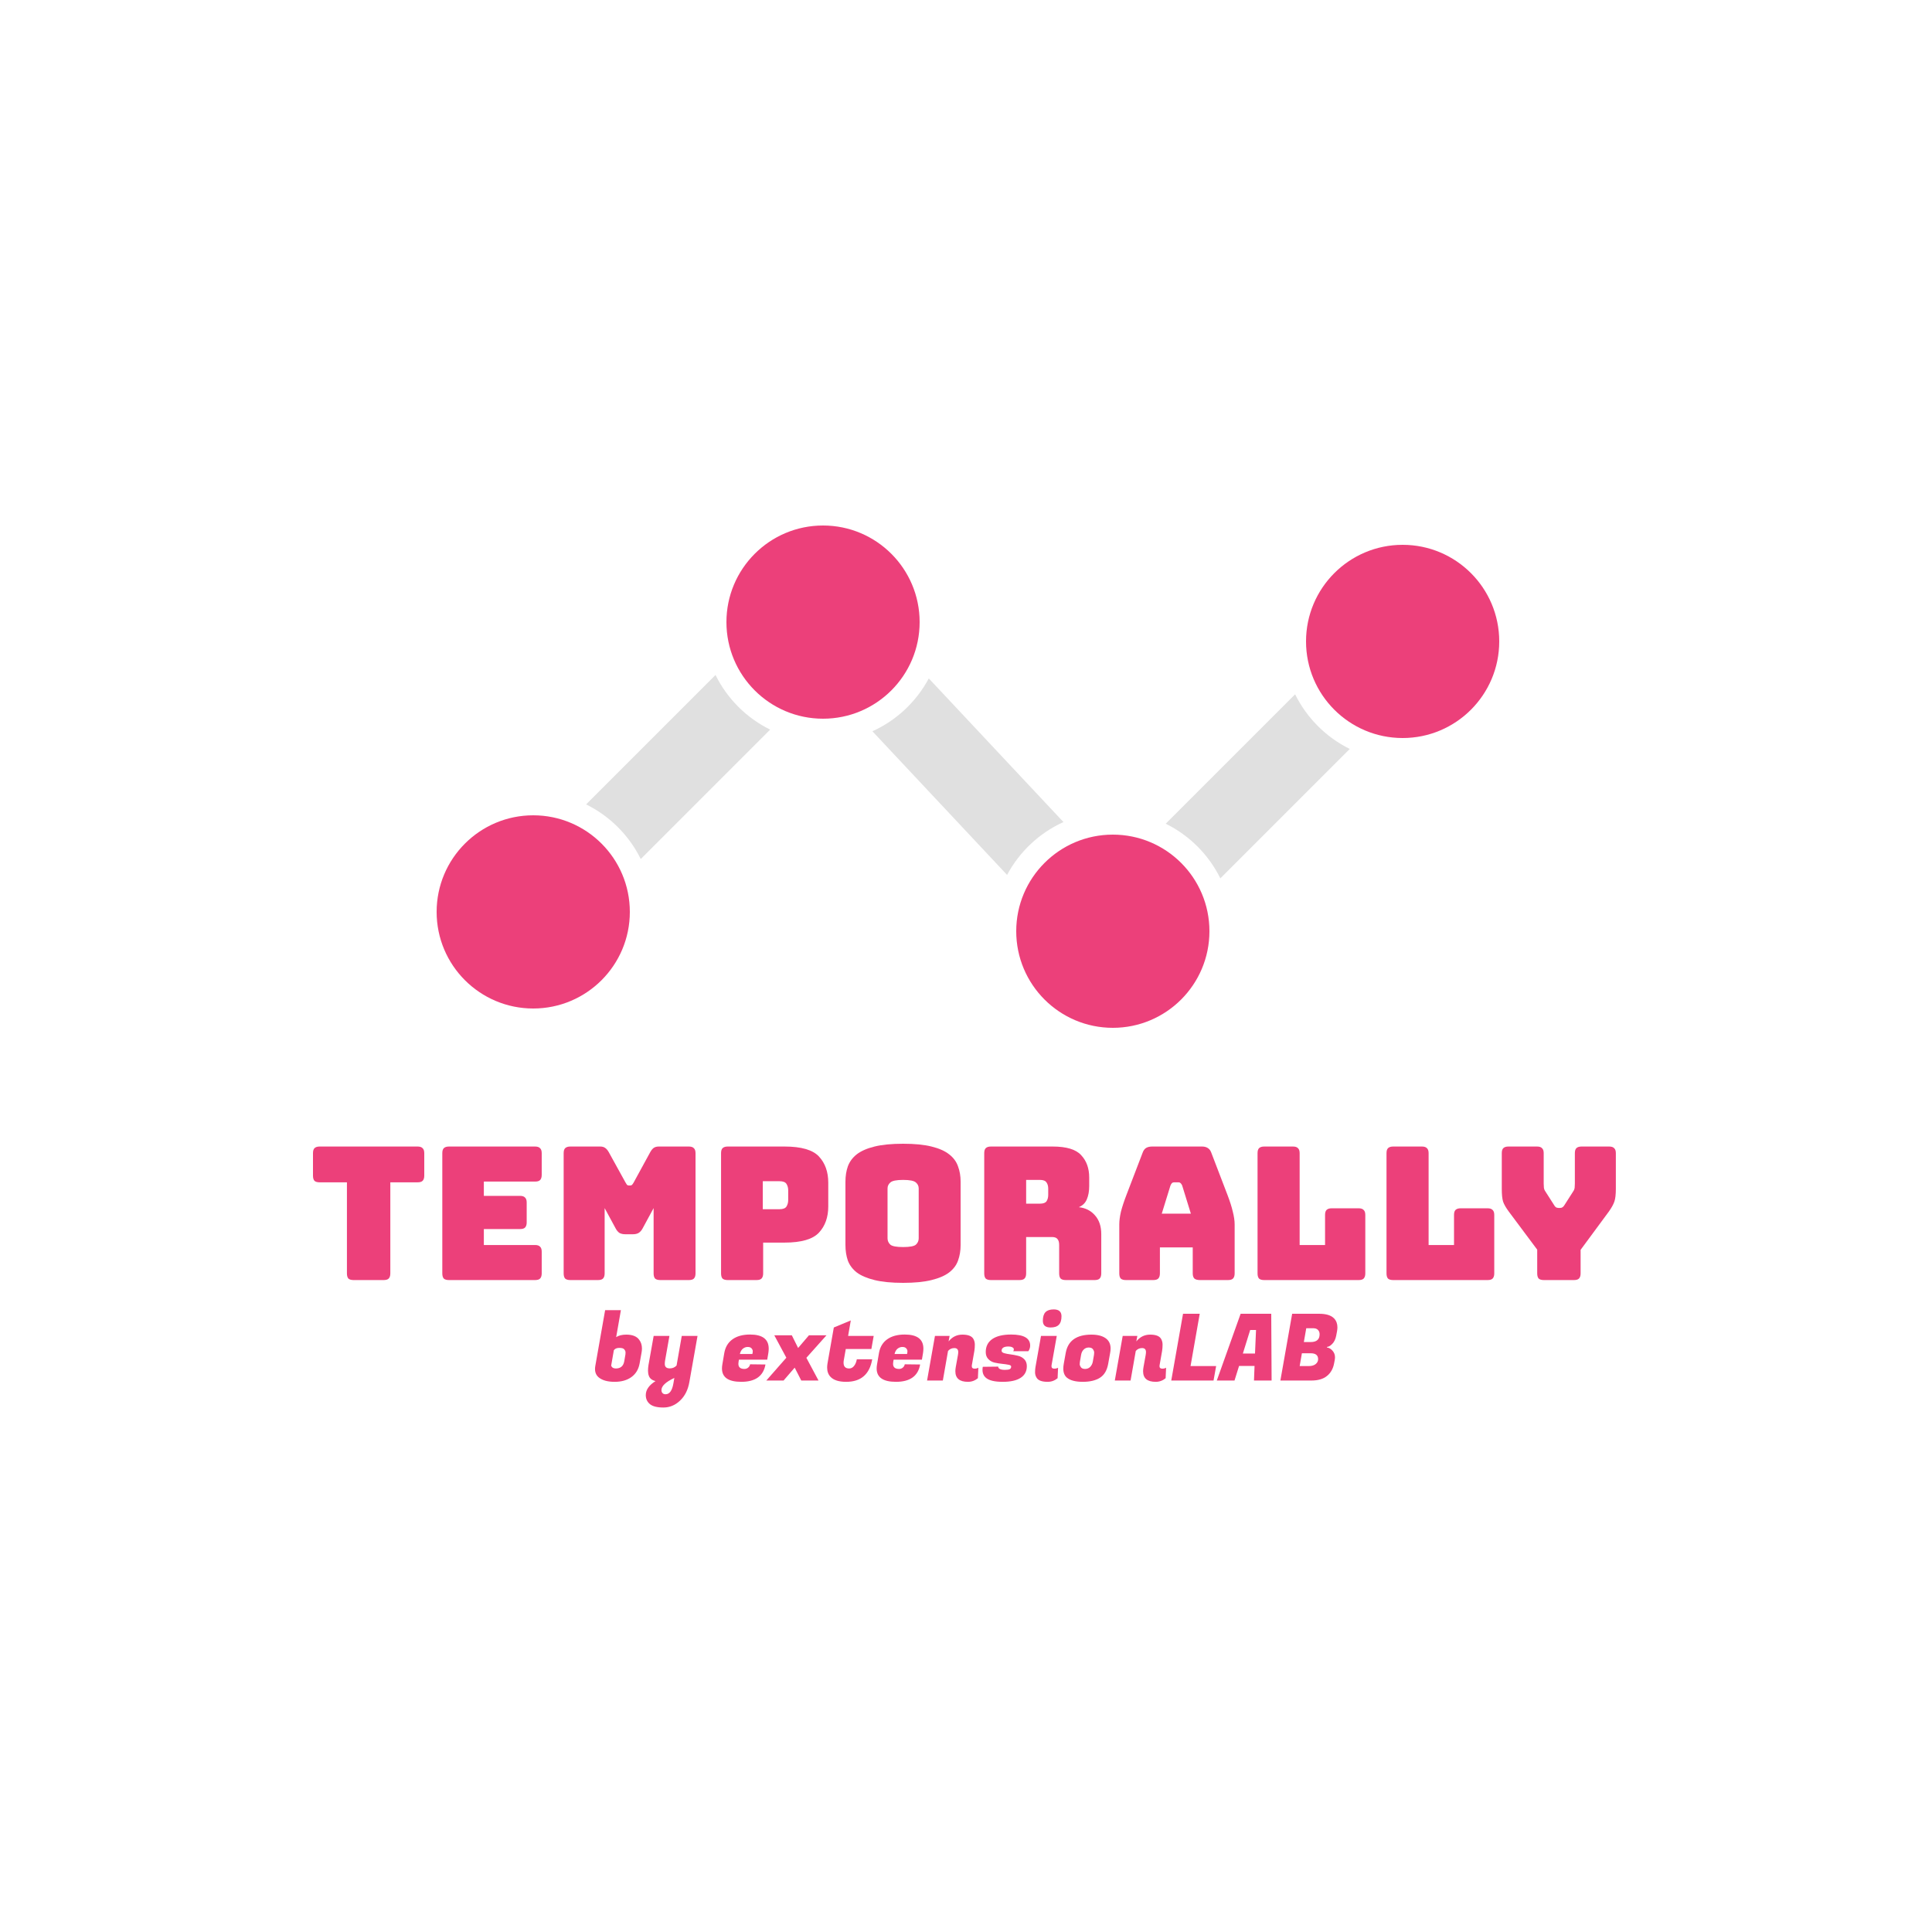
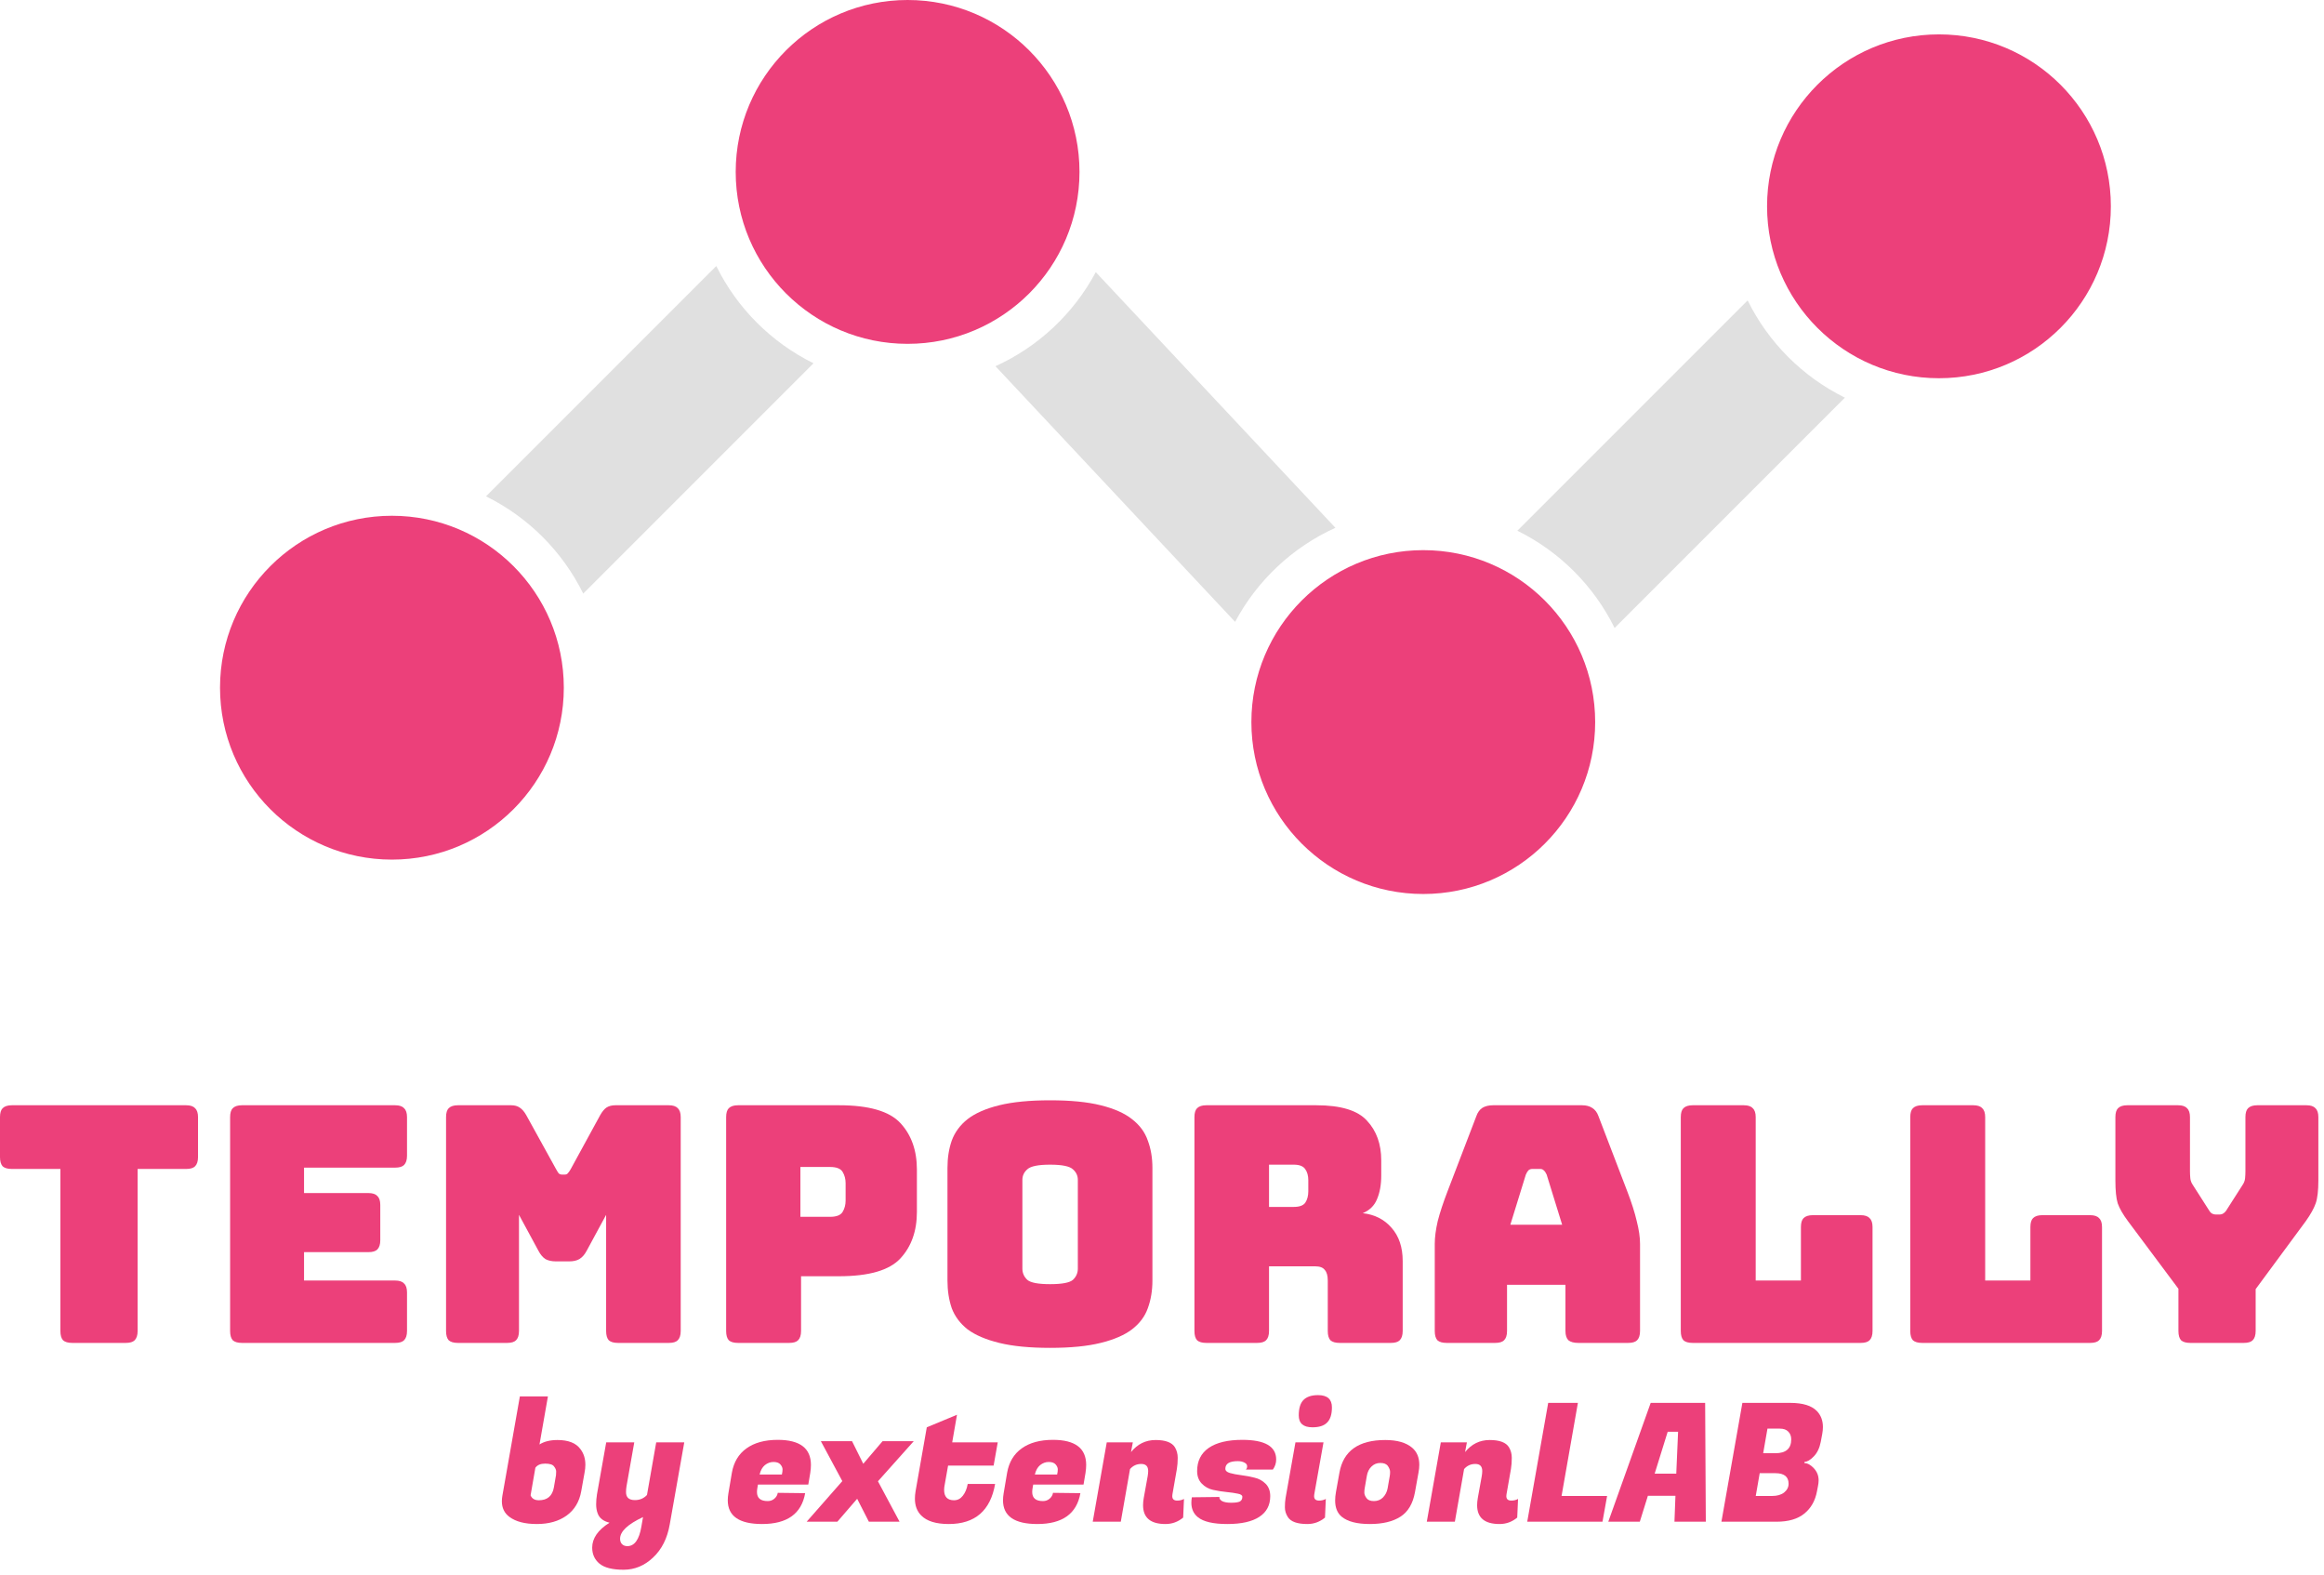
- <svg xmlns="http://www.w3.org/2000/svg" width="500" height="500" viewBox="0 0 500 500" fill="none">
-   <path d="M99.288 331.28H91.512C90.904 331.28 90.456 331.152 90.168 330.896C89.912 330.608 89.784 330.16 89.784 329.552V305.984H82.728C82.12 305.984 81.672 305.856 81.384 305.6C81.128 305.312 81 304.864 81 304.256V298.448C81 297.84 81.128 297.408 81.384 297.152C81.672 296.864 82.12 296.72 82.728 296.72H108.072C108.68 296.72 109.112 296.864 109.368 297.152C109.656 297.408 109.8 297.84 109.8 298.448V304.256C109.8 304.864 109.656 305.312 109.368 305.6C109.112 305.856 108.68 305.984 108.072 305.984H101.016V329.552C101.016 330.16 100.872 330.608 100.584 330.896C100.328 331.152 99.896 331.28 99.288 331.28Z" fill="#EC407A" />
-   <path d="M138.468 331.28H116.196C115.588 331.28 115.14 331.152 114.852 330.896C114.596 330.608 114.468 330.16 114.468 329.552V298.448C114.468 297.84 114.596 297.408 114.852 297.152C115.14 296.864 115.588 296.72 116.196 296.72H138.468C139.076 296.72 139.508 296.864 139.764 297.152C140.052 297.408 140.196 297.84 140.196 298.448V304.064C140.196 304.672 140.052 305.12 139.764 305.408C139.508 305.664 139.076 305.792 138.468 305.792H125.22V309.488H134.58C135.188 309.488 135.62 309.632 135.876 309.92C136.164 310.176 136.308 310.608 136.308 311.216V316.352C136.308 316.96 136.164 317.408 135.876 317.696C135.62 317.952 135.188 318.08 134.58 318.08H125.22V322.208H138.468C139.076 322.208 139.508 322.352 139.764 322.64C140.052 322.896 140.196 323.328 140.196 323.936V329.552C140.196 330.16 140.052 330.608 139.764 330.896C139.508 331.152 139.076 331.28 138.468 331.28Z" fill="#EC407A" />
-   <path d="M154.754 331.28H147.602C146.994 331.28 146.546 331.152 146.258 330.896C146.002 330.608 145.874 330.16 145.874 329.552V298.448C145.874 297.84 146.002 297.408 146.258 297.152C146.546 296.864 146.994 296.72 147.602 296.72H155.33C155.842 296.72 156.258 296.832 156.578 297.056C156.93 297.28 157.25 297.648 157.538 298.16L161.858 305.984C162.018 306.272 162.146 306.48 162.242 306.608C162.37 306.736 162.53 306.8 162.722 306.8H163.154C163.346 306.8 163.49 306.736 163.586 306.608C163.714 306.48 163.858 306.272 164.018 305.984L168.29 298.16C168.578 297.648 168.882 297.28 169.202 297.056C169.554 296.832 169.986 296.72 170.498 296.72H178.274C178.882 296.72 179.314 296.864 179.57 297.152C179.858 297.408 180.002 297.84 180.002 298.448V329.552C180.002 330.16 179.858 330.608 179.57 330.896C179.314 331.152 178.882 331.28 178.274 331.28H170.882C170.274 331.28 169.826 331.152 169.538 330.896C169.282 330.608 169.154 330.16 169.154 329.552V312.656L166.322 317.888C166.034 318.432 165.682 318.832 165.266 319.088C164.882 319.312 164.386 319.424 163.778 319.424H161.858C161.25 319.424 160.738 319.312 160.322 319.088C159.938 318.832 159.602 318.432 159.314 317.888L156.482 312.656V329.552C156.482 330.16 156.338 330.608 156.05 330.896C155.794 331.152 155.362 331.28 154.754 331.28Z" fill="#EC407A" />
-   <path d="M195.777 331.28H188.337C187.729 331.28 187.281 331.152 186.993 330.896C186.737 330.608 186.609 330.16 186.609 329.552V298.448C186.609 297.84 186.737 297.408 186.993 297.152C187.281 296.864 187.729 296.72 188.337 296.72H203.025C207.377 296.72 210.353 297.584 211.953 299.312C213.553 301.04 214.353 303.296 214.353 306.08V312.224C214.353 315.008 213.553 317.264 211.953 318.992C210.353 320.72 207.377 321.584 203.025 321.584H197.505V329.552C197.505 330.16 197.361 330.608 197.073 330.896C196.817 331.152 196.385 331.28 195.777 331.28ZM197.409 305.696V312.944H201.729C202.657 312.944 203.265 312.704 203.553 312.224C203.841 311.744 203.985 311.2 203.985 310.592V308.048C203.985 307.44 203.841 306.896 203.553 306.416C203.265 305.936 202.657 305.696 201.729 305.696H197.409Z" fill="#EC407A" />
-   <path d="M248.607 322.208C248.607 323.68 248.383 325.024 247.935 326.24C247.519 327.424 246.751 328.448 245.631 329.312C244.543 330.144 243.023 330.8 241.071 331.28C239.151 331.76 236.703 332 233.727 332C230.751 332 228.287 331.76 226.335 331.28C224.383 330.8 222.847 330.144 221.727 329.312C220.639 328.448 219.871 327.424 219.423 326.24C219.007 325.024 218.799 323.68 218.799 322.208V305.84C218.799 304.368 219.007 303.04 219.423 301.856C219.871 300.64 220.639 299.6 221.727 298.736C222.847 297.872 224.383 297.2 226.335 296.72C228.287 296.24 230.751 296 233.727 296C236.703 296 239.151 296.24 241.071 296.72C243.023 297.2 244.543 297.872 245.631 298.736C246.751 299.6 247.519 300.64 247.935 301.856C248.383 303.04 248.607 304.368 248.607 305.84V322.208ZM229.695 320.48C229.695 321.12 229.935 321.664 230.415 322.112C230.895 322.528 231.999 322.736 233.727 322.736C235.455 322.736 236.559 322.528 237.039 322.112C237.519 321.664 237.759 321.12 237.759 320.48V307.568C237.759 306.96 237.519 306.448 237.039 306.032C236.559 305.584 235.455 305.36 233.727 305.36C231.999 305.36 230.895 305.584 230.415 306.032C229.935 306.448 229.695 306.96 229.695 307.568V320.48Z" fill="#EC407A" />
-   <path d="M265.566 305.36V311.504H269.166C269.998 311.504 270.558 311.296 270.846 310.88C271.134 310.432 271.278 309.888 271.278 309.248V307.616C271.278 306.976 271.134 306.448 270.846 306.032C270.558 305.584 269.998 305.36 269.166 305.36H265.566ZM263.838 331.28H256.446C255.838 331.28 255.39 331.152 255.102 330.896C254.846 330.608 254.718 330.16 254.718 329.552V298.448C254.718 297.84 254.846 297.408 255.102 297.152C255.39 296.864 255.838 296.72 256.446 296.72H272.43C276.014 296.72 278.478 297.472 279.822 298.976C281.198 300.448 281.886 302.368 281.886 304.736V306.944C281.886 308.288 281.678 309.44 281.262 310.4C280.878 311.328 280.19 312 279.198 312.416C280.926 312.608 282.318 313.312 283.374 314.528C284.462 315.744 285.006 317.36 285.006 319.376V329.552C285.006 330.16 284.862 330.608 284.574 330.896C284.318 331.152 283.886 331.28 283.278 331.28H275.838C275.23 331.28 274.782 331.152 274.494 330.896C274.238 330.608 274.11 330.16 274.11 329.552V322.208C274.11 321.504 273.966 320.992 273.678 320.672C273.422 320.32 272.958 320.144 272.286 320.144H265.566V329.552C265.566 330.16 265.422 330.608 265.134 330.896C264.878 331.152 264.446 331.28 263.838 331.28Z" fill="#EC407A" />
-   <path d="M302.918 306.8L300.662 314.096H308.198L305.942 306.8C305.814 306.512 305.67 306.304 305.51 306.176C305.382 306.048 305.222 305.984 305.03 305.984H303.83C303.638 305.984 303.462 306.048 303.302 306.176C303.174 306.304 303.046 306.512 302.918 306.8ZM300.182 329.552C300.182 330.16 300.038 330.608 299.75 330.896C299.494 331.152 299.062 331.28 298.454 331.28H291.398C290.79 331.28 290.342 331.152 290.054 330.896C289.798 330.608 289.67 330.16 289.67 329.552V316.88C289.67 315.92 289.814 314.816 290.102 313.568C290.422 312.32 290.902 310.864 291.542 309.2L295.718 298.304C295.91 297.76 296.198 297.36 296.582 297.104C296.998 296.848 297.526 296.72 298.166 296.72H311.078C311.686 296.72 312.182 296.848 312.566 297.104C312.982 297.36 313.286 297.76 313.478 298.304L317.654 309.2C318.294 310.864 318.758 312.32 319.046 313.568C319.366 314.816 319.526 315.92 319.526 316.88V329.552C319.526 330.16 319.382 330.608 319.094 330.896C318.838 331.152 318.406 331.28 317.798 331.28H310.55C309.91 331.28 309.43 331.152 309.11 330.896C308.822 330.608 308.678 330.16 308.678 329.552V322.832H300.182V329.552Z" fill="#EC407A" />
-   <path d="M351.612 331.28H327.18C326.572 331.28 326.124 331.152 325.836 330.896C325.58 330.608 325.452 330.16 325.452 329.552V298.448C325.452 297.84 325.58 297.408 325.836 297.152C326.124 296.864 326.572 296.72 327.18 296.72H334.62C335.228 296.72 335.66 296.864 335.916 297.152C336.204 297.408 336.348 297.84 336.348 298.448V322.208H342.924V314.432C342.924 313.824 343.052 313.392 343.308 313.136C343.596 312.848 344.044 312.704 344.652 312.704H351.612C352.22 312.704 352.652 312.848 352.908 313.136C353.196 313.392 353.34 313.824 353.34 314.432V329.552C353.34 330.16 353.196 330.608 352.908 330.896C352.652 331.152 352.22 331.28 351.612 331.28Z" fill="#EC407A" />
-   <path d="M384.987 331.28H360.555C359.947 331.28 359.499 331.152 359.211 330.896C358.955 330.608 358.827 330.16 358.827 329.552V298.448C358.827 297.84 358.955 297.408 359.211 297.152C359.499 296.864 359.947 296.72 360.555 296.72H367.995C368.603 296.72 369.035 296.864 369.291 297.152C369.579 297.408 369.723 297.84 369.723 298.448V322.208H376.299V314.432C376.299 313.824 376.427 313.392 376.683 313.136C376.971 312.848 377.419 312.704 378.027 312.704H384.987C385.595 312.704 386.027 312.848 386.283 313.136C386.571 313.392 386.715 313.824 386.715 314.432V329.552C386.715 330.16 386.571 330.608 386.283 330.896C386.027 331.152 385.595 331.28 384.987 331.28Z" fill="#EC407A" />
-   <path d="M407.332 331.28H399.556C398.948 331.28 398.5 331.152 398.212 330.896C397.956 330.608 397.828 330.16 397.828 329.552V323.408L390.484 313.568C389.748 312.576 389.252 311.712 388.996 310.976C388.772 310.24 388.66 309.136 388.66 307.664V298.448C388.66 297.84 388.788 297.408 389.044 297.152C389.332 296.864 389.78 296.72 390.388 296.72H397.78C398.388 296.72 398.82 296.864 399.076 297.152C399.364 297.408 399.508 297.84 399.508 298.448V306.32C399.508 306.64 399.524 306.976 399.556 307.328C399.588 307.68 399.716 308.016 399.94 308.336L402.148 311.792C402.308 312.08 402.468 312.288 402.628 312.416C402.82 312.544 403.044 312.608 403.3 312.608H403.78C404.036 312.608 404.244 312.544 404.404 312.416C404.596 312.288 404.772 312.08 404.932 311.792L407.14 308.336C407.364 308.016 407.492 307.68 407.524 307.328C407.556 306.976 407.572 306.64 407.572 306.32V298.448C407.572 297.84 407.7 297.408 407.956 297.152C408.244 296.864 408.692 296.72 409.3 296.72H416.452C417.06 296.72 417.492 296.864 417.748 297.152C418.036 297.408 418.18 297.84 418.18 298.448V307.664C418.18 309.136 418.052 310.24 417.796 310.976C417.54 311.712 417.06 312.576 416.356 313.568L409.06 323.456V329.552C409.06 330.16 408.916 330.608 408.628 330.896C408.372 331.152 407.94 331.28 407.332 331.28Z" fill="#EC407A" />
-   <path d="M162.08 345.4C163.664 345.4 164.776 345.84 165.416 346.72C165.896 347.344 166.136 348.104 166.136 349C166.136 349.368 166.096 349.752 166.016 350.152L165.536 352.84C165.264 354.376 164.552 355.56 163.4 356.392C162.264 357.208 160.824 357.616 159.08 357.616C157.352 357.616 156.024 357.272 155.096 356.584C154.36 356.04 153.992 355.28 153.992 354.304C153.992 354.048 154.016 353.784 154.064 353.512L156.608 339.064H160.688L159.464 346.048C160.136 345.616 161.008 345.4 162.08 345.4ZM161.864 350.512C161.88 350.384 161.888 350.208 161.888 349.984C161.888 349.744 161.784 349.496 161.576 349.24C161.384 348.968 160.952 348.832 160.28 348.832C159.624 348.832 159.152 349.032 158.864 349.432L158.168 353.44C158.36 353.92 158.76 354.16 159.368 354.16C160.6 354.16 161.328 353.544 161.552 352.312L161.864 350.512Z" fill="#EC407A" />
-   <path d="M172.12 352.12C172.072 352.408 172.048 352.696 172.048 352.984C172.048 353.752 172.48 354.136 173.344 354.136C174.048 354.136 174.632 353.888 175.096 353.392L176.44 345.736H180.52L178.408 357.664C178.056 359.696 177.248 361.304 175.984 362.488C174.736 363.672 173.304 364.264 171.688 364.264C170.072 364.264 168.904 363.968 168.184 363.376C167.48 362.784 167.128 362.008 167.128 361.048C167.128 359.688 167.968 358.48 169.648 357.424C168.736 357.2 168.16 356.744 167.92 356.056C167.776 355.672 167.704 355.24 167.704 354.76C167.704 354.28 167.744 353.792 167.824 353.296L169.168 345.736H173.248L172.12 352.12ZM172.24 360.832C173.28 360.832 173.96 359.888 174.28 358L174.52 356.608C172.296 357.648 171.184 358.696 171.184 359.752C171.184 360.072 171.272 360.328 171.448 360.52C171.64 360.728 171.904 360.832 172.24 360.832Z" fill="#EC407A" />
-   <path d="M191.837 357.616C188.509 357.616 186.845 356.464 186.845 354.16C186.845 353.84 186.877 353.496 186.941 353.128L187.445 350.152C187.717 348.616 188.421 347.44 189.557 346.624C190.709 345.792 192.229 345.376 194.117 345.376C197.333 345.376 198.941 346.592 198.941 349.024C198.941 349.376 198.909 349.76 198.845 350.176L198.557 351.88H191.237L191.141 352.432C191.109 352.624 191.093 352.8 191.093 352.96C191.093 353.84 191.613 354.28 192.653 354.28C193.037 354.28 193.365 354.16 193.637 353.92C193.909 353.68 194.069 353.4 194.117 353.08L198.101 353.128C197.573 356.12 195.485 357.616 191.837 357.616ZM194.717 350.416C194.781 350.144 194.813 349.896 194.813 349.672C194.813 349.432 194.709 349.192 194.501 348.952C194.293 348.712 193.957 348.592 193.493 348.592C193.045 348.592 192.629 348.744 192.245 349.048C191.877 349.352 191.621 349.808 191.477 350.416H194.717Z" fill="#EC407A" />
-   <path d="M211.832 357.28H207.368L205.664 353.944L202.784 357.28H198.32L203.504 351.376L200.384 345.568H204.92L206.552 348.856L209.36 345.568H213.896L208.688 351.4L211.832 357.28Z" fill="#EC407A" />
-   <path d="M218.984 357.616C217.128 357.616 215.792 357.2 214.976 356.368C214.368 355.76 214.064 354.944 214.064 353.92C214.064 353.584 214.096 353.224 214.16 352.84L215.792 343.552L220.184 341.728L219.488 345.736H226.112L225.512 349.12H218.888L218.408 351.832C218.344 352.136 218.312 352.408 218.312 352.648C218.312 353.656 218.792 354.16 219.752 354.16C220.264 354.16 220.688 353.944 221.024 353.512C221.376 353.08 221.616 352.504 221.744 351.784H225.728C225.056 355.672 222.808 357.616 218.984 357.616Z" fill="#EC407A" />
-   <path d="M231.868 357.616C228.54 357.616 226.876 356.464 226.876 354.16C226.876 353.84 226.908 353.496 226.972 353.128L227.476 350.152C227.748 348.616 228.452 347.44 229.588 346.624C230.74 345.792 232.26 345.376 234.148 345.376C237.364 345.376 238.972 346.592 238.972 349.024C238.972 349.376 238.94 349.76 238.876 350.176L238.588 351.88H231.268L231.172 352.432C231.14 352.624 231.124 352.8 231.124 352.96C231.124 353.84 231.644 354.28 232.684 354.28C233.068 354.28 233.396 354.16 233.668 353.92C233.94 353.68 234.1 353.4 234.148 353.08L238.132 353.128C237.604 356.12 235.516 357.616 231.868 357.616ZM234.748 350.416C234.812 350.144 234.844 349.896 234.844 349.672C234.844 349.432 234.74 349.192 234.532 348.952C234.324 348.712 233.988 348.592 233.524 348.592C233.076 348.592 232.66 348.744 232.276 349.048C231.908 349.352 231.652 349.808 231.508 350.416H234.748Z" fill="#EC407A" />
-   <path d="M247.99 349.912C247.99 349.224 247.654 348.88 246.982 348.88C246.326 348.88 245.782 349.128 245.35 349.624L244.006 357.28H239.926L241.966 345.736H245.758L245.494 347.152C246.438 345.984 247.63 345.4 249.07 345.4C250.51 345.4 251.446 345.752 251.878 346.456C252.15 346.904 252.286 347.416 252.286 347.992C252.286 348.568 252.246 349.104 252.166 349.6L251.518 353.296C251.502 353.392 251.494 353.48 251.494 353.56C251.494 353.992 251.734 354.208 252.214 354.208C252.582 354.208 252.91 354.128 253.198 353.968L253.078 356.68C252.326 357.304 251.47 357.616 250.51 357.616C248.334 357.616 247.246 356.704 247.246 354.88C247.246 354.56 247.278 354.216 247.342 353.848L247.918 350.656C247.966 350.368 247.99 350.12 247.99 349.912Z" fill="#EC407A" />
-   <path d="M266.606 348.232C266.606 348.76 266.446 349.248 266.126 349.696H262.19C262.318 349.6 262.382 349.44 262.382 349.216C262.382 348.992 262.254 348.816 261.998 348.688C261.742 348.544 261.414 348.472 261.014 348.472C259.814 348.472 259.214 348.84 259.214 349.576C259.214 349.864 259.438 350.072 259.886 350.2C260.334 350.328 260.878 350.432 261.518 350.512C262.158 350.592 262.798 350.712 263.438 350.872C264.078 351.016 264.622 351.312 265.07 351.76C265.518 352.208 265.742 352.808 265.742 353.56C265.742 354.888 265.206 355.896 264.134 356.584C263.078 357.272 261.534 357.616 259.502 357.616C257.47 357.616 256.046 357.288 255.23 356.632C254.59 356.12 254.27 355.416 254.27 354.52C254.27 354.264 254.294 354 254.342 353.728L258.35 353.68C258.318 353.904 258.446 354.104 258.734 354.28C259.038 354.44 259.478 354.52 260.054 354.52C260.63 354.52 261.046 354.464 261.302 354.352C261.558 354.224 261.686 353.992 261.686 353.656C261.686 353.432 261.462 353.28 261.014 353.2C260.566 353.104 260.014 353.024 259.358 352.96C258.718 352.896 258.07 352.792 257.414 352.648C256.774 352.504 256.23 352.2 255.782 351.736C255.334 351.272 255.11 350.664 255.11 349.912C255.11 348.456 255.67 347.336 256.79 346.552C257.926 345.768 259.558 345.376 261.686 345.376C264.966 345.376 266.606 346.328 266.606 348.232Z" fill="#EC407A" />
-   <path d="M272.842 354.208C273.21 354.208 273.538 354.128 273.826 353.968L273.706 356.68C272.954 357.304 272.098 357.616 271.138 357.616C269.682 357.616 268.738 357.28 268.306 356.608C268.018 356.16 267.874 355.688 267.874 355.192C267.874 354.68 267.906 354.232 267.97 353.848L269.41 345.736H273.49L272.146 353.296C272.13 353.392 272.122 353.48 272.122 353.56C272.122 353.992 272.362 354.208 272.842 354.208ZM269.89 341.824C269.89 340.8 270.114 340.056 270.562 339.592C271.026 339.112 271.738 338.872 272.698 338.872C274.042 338.872 274.714 339.464 274.714 340.648C274.714 341.656 274.482 342.392 274.018 342.856C273.57 343.32 272.858 343.552 271.882 343.552C270.554 343.552 269.89 342.976 269.89 341.824Z" fill="#EC407A" />
-   <path d="M282.477 345.4C284.205 345.4 285.509 345.776 286.389 346.528C287.077 347.12 287.421 347.944 287.421 349C287.421 349.352 287.381 349.736 287.301 350.152L286.797 352.96C286.493 354.656 285.781 355.856 284.661 356.56C283.557 357.264 282.077 357.616 280.221 357.616C278.365 357.616 277.005 357.264 276.141 356.56C275.501 356.032 275.181 355.24 275.181 354.184C275.181 353.816 275.221 353.408 275.301 352.96L275.805 350.152C276.365 346.984 278.589 345.4 282.477 345.4ZM283.125 350.632C283.157 350.472 283.173 350.272 283.173 350.032C283.173 349.776 283.069 349.496 282.861 349.192C282.653 348.888 282.285 348.736 281.757 348.736C281.245 348.736 280.813 348.912 280.461 349.264C280.109 349.6 279.885 350.056 279.789 350.632L279.477 352.432C279.445 352.592 279.429 352.8 279.429 353.056C279.429 353.296 279.533 353.56 279.741 353.848C279.949 354.136 280.309 354.28 280.821 354.28C281.349 354.28 281.789 354.104 282.141 353.752C282.493 353.384 282.717 352.944 282.813 352.432L283.125 350.632Z" fill="#EC407A" />
-   <path d="M296.576 349.912C296.576 349.224 296.24 348.88 295.568 348.88C294.912 348.88 294.368 349.128 293.936 349.624L292.592 357.28H288.512L290.552 345.736H294.344L294.08 347.152C295.024 345.984 296.216 345.4 297.656 345.4C299.096 345.4 300.032 345.752 300.464 346.456C300.736 346.904 300.872 347.416 300.872 347.992C300.872 348.568 300.832 349.104 300.752 349.6L300.104 353.296C300.088 353.392 300.08 353.48 300.08 353.56C300.08 353.992 300.32 354.208 300.8 354.208C301.168 354.208 301.496 354.128 301.784 353.968L301.664 356.68C300.912 357.304 300.056 357.616 299.096 357.616C296.92 357.616 295.832 356.704 295.832 354.88C295.832 354.56 295.864 354.216 295.928 353.848L296.504 350.656C296.552 350.368 296.576 350.12 296.576 349.912Z" fill="#EC407A" />
-   <path d="M314.064 357.28H303.12L306.168 340H310.488L308.112 353.536H314.736L314.064 357.28Z" fill="#EC407A" />
-   <path d="M324.531 357.28L324.675 353.512H320.667L319.491 357.28H314.907L321.075 340H328.995L329.091 357.28H324.531ZM323.547 344.2L321.651 350.296H324.795L325.059 344.2H323.547Z" fill="#EC407A" />
-   <path d="M341.37 340C343.194 340 344.49 340.4 345.258 341.2C345.834 341.808 346.122 342.576 346.122 343.504C346.122 343.824 346.09 344.16 346.026 344.512L345.81 345.664C345.634 346.576 345.29 347.288 344.778 347.8C344.282 348.312 343.842 348.568 343.458 348.568L343.434 348.76C343.882 348.76 344.338 349.008 344.802 349.504C345.266 350 345.498 350.584 345.498 351.256C345.498 351.528 345.466 351.816 345.402 352.12L345.258 352.864C345.002 354.24 344.386 355.32 343.41 356.104C342.45 356.888 341.106 357.28 339.378 357.28H331.362L334.41 340H341.37ZM339.21 350.224H336.93L336.354 353.536H338.634C338.666 353.536 338.698 353.536 338.73 353.536C339.466 353.536 340.05 353.368 340.482 353.032C340.914 352.68 341.13 352.256 341.13 351.76C341.13 350.736 340.49 350.224 339.21 350.224ZM339.858 343.744H338.058L337.434 347.32H339.21C340.746 347.32 341.514 346.648 341.514 345.304C341.514 344.84 341.37 344.464 341.082 344.176C340.81 343.888 340.402 343.744 339.858 343.744Z" fill="#EC407A" />
-   <path fill-rule="evenodd" clip-rule="evenodd" d="M240.369 175.572C237.158 181.59 232.02 186.424 225.779 189.252L260.631 226.428C263.842 220.41 268.98 215.575 275.221 212.748L240.369 175.572Z" fill="#E0E0E0" />
-   <path fill-rule="evenodd" clip-rule="evenodd" d="M185.175 174.683C188.196 180.815 193.185 185.804 199.317 188.825L165.825 222.317C162.803 216.185 157.815 211.197 151.682 208.175L185.175 174.683Z" fill="#E0E0E0" />
-   <path fill-rule="evenodd" clip-rule="evenodd" d="M335.175 179.683C338.196 185.815 343.185 190.804 349.317 193.825L315.825 227.317C312.803 221.185 307.815 216.197 301.682 213.175L335.175 179.683Z" fill="#E0E0E0" />
-   <rect x="338" y="141" width="50" height="50" rx="25" fill="#EC407A" />
-   <rect x="113" y="211" width="50" height="50" rx="25" fill="#EC407A" />
-   <rect x="188" y="136" width="50" height="50" rx="25" fill="#EC407A" />
-   <rect x="263" y="216" width="50" height="50" rx="25" fill="#EC407A" />
+ <svg xmlns="http://www.w3.org/2000/svg" width="338" height="229" viewBox="0 0 338 229" fill="none">
+   <path d="M18.288 195.28H10.512C9.904 195.28 9.456 195.152 9.168 194.896C8.912 194.608 8.784 194.16 8.784 193.552V169.984H1.728C1.12 169.984 0.672 169.856 0.384 169.6C0.128 169.312 0 168.864 0 168.256V162.448C0 161.84 0.128 161.408 0.384 161.152C0.672 160.864 1.12 160.72 1.728 160.72H27.072C27.68 160.72 28.112 160.864 28.368 161.152C28.656 161.408 28.8 161.84 28.8 162.448V168.256C28.8 168.864 28.656 169.312 28.368 169.6C28.112 169.856 27.68 169.984 27.072 169.984H20.016V193.552C20.016 194.16 19.872 194.608 19.584 194.896C19.328 195.152 18.896 195.28 18.288 195.28Z" fill="#EC407A" />
+   <path d="M57.468 195.28H35.196C34.588 195.28 34.14 195.152 33.852 194.896C33.596 194.608 33.468 194.16 33.468 193.552V162.448C33.468 161.84 33.596 161.408 33.852 161.152C34.14 160.864 34.588 160.72 35.196 160.72H57.468C58.076 160.72 58.508 160.864 58.764 161.152C59.052 161.408 59.196 161.84 59.196 162.448V168.064C59.196 168.672 59.052 169.12 58.764 169.408C58.508 169.664 58.076 169.792 57.468 169.792H44.22V173.488H53.58C54.188 173.488 54.62 173.632 54.876 173.92C55.164 174.176 55.308 174.608 55.308 175.216V180.352C55.308 180.96 55.164 181.408 54.876 181.696C54.62 181.952 54.188 182.08 53.58 182.08H44.22V186.208H57.468C58.076 186.208 58.508 186.352 58.764 186.64C59.052 186.896 59.196 187.328 59.196 187.936V193.552C59.196 194.16 59.052 194.608 58.764 194.896C58.508 195.152 58.076 195.28 57.468 195.28Z" fill="#EC407A" />
+   <path d="M73.754 195.28H66.602C65.994 195.28 65.546 195.152 65.258 194.896C65.002 194.608 64.874 194.16 64.874 193.552V162.448C64.874 161.84 65.002 161.408 65.258 161.152C65.546 160.864 65.994 160.72 66.602 160.72H74.33C74.842 160.72 75.258 160.832 75.578 161.056C75.93 161.28 76.25 161.648 76.538 162.16L80.858 169.984C81.018 170.272 81.146 170.48 81.242 170.608C81.37 170.736 81.53 170.8 81.722 170.8H82.154C82.346 170.8 82.49 170.736 82.586 170.608C82.714 170.48 82.858 170.272 83.018 169.984L87.29 162.16C87.578 161.648 87.882 161.28 88.202 161.056C88.554 160.832 88.986 160.72 89.498 160.72H97.274C97.882 160.72 98.314 160.864 98.57 161.152C98.858 161.408 99.002 161.84 99.002 162.448V193.552C99.002 194.16 98.858 194.608 98.57 194.896C98.314 195.152 97.882 195.28 97.274 195.28H89.882C89.274 195.28 88.826 195.152 88.538 194.896C88.282 194.608 88.154 194.16 88.154 193.552V176.656L85.322 181.888C85.034 182.432 84.682 182.832 84.266 183.088C83.882 183.312 83.386 183.424 82.778 183.424H80.858C80.25 183.424 79.738 183.312 79.322 183.088C78.938 182.832 78.602 182.432 78.314 181.888L75.482 176.656V193.552C75.482 194.16 75.338 194.608 75.05 194.896C74.794 195.152 74.362 195.28 73.754 195.28Z" fill="#EC407A" />
+   <path d="M114.777 195.28H107.337C106.729 195.28 106.281 195.152 105.993 194.896C105.737 194.608 105.609 194.16 105.609 193.552V162.448C105.609 161.84 105.737 161.408 105.993 161.152C106.281 160.864 106.729 160.72 107.337 160.72H122.025C126.377 160.72 129.353 161.584 130.953 163.312C132.553 165.04 133.353 167.296 133.353 170.08V176.224C133.353 179.008 132.553 181.264 130.953 182.992C129.353 184.72 126.377 185.584 122.025 185.584H116.505V193.552C116.505 194.16 116.361 194.608 116.073 194.896C115.817 195.152 115.385 195.28 114.777 195.28ZM116.409 169.696V176.944H120.729C121.657 176.944 122.265 176.704 122.553 176.224C122.841 175.744 122.985 175.2 122.985 174.592V172.048C122.985 171.44 122.841 170.896 122.553 170.416C122.265 169.936 121.657 169.696 120.729 169.696H116.409Z" fill="#EC407A" />
+   <path d="M167.607 186.208C167.607 187.68 167.383 189.024 166.935 190.24C166.519 191.424 165.751 192.448 164.631 193.312C163.543 194.144 162.023 194.8 160.071 195.28C158.151 195.76 155.703 196 152.727 196C149.751 196 147.287 195.76 145.335 195.28C143.383 194.8 141.847 194.144 140.727 193.312C139.639 192.448 138.871 191.424 138.423 190.24C138.007 189.024 137.799 187.68 137.799 186.208V169.84C137.799 168.368 138.007 167.04 138.423 165.856C138.871 164.64 139.639 163.6 140.727 162.736C141.847 161.872 143.383 161.2 145.335 160.72C147.287 160.24 149.751 160 152.727 160C155.703 160 158.151 160.24 160.071 160.72C162.023 161.2 163.543 161.872 164.631 162.736C165.751 163.6 166.519 164.64 166.935 165.856C167.383 167.04 167.607 168.368 167.607 169.84V186.208ZM148.695 184.48C148.695 185.12 148.935 185.664 149.415 186.112C149.895 186.528 150.999 186.736 152.727 186.736C154.455 186.736 155.559 186.528 156.039 186.112C156.519 185.664 156.759 185.12 156.759 184.48V171.568C156.759 170.96 156.519 170.448 156.039 170.032C155.559 169.584 154.455 169.36 152.727 169.36C150.999 169.36 149.895 169.584 149.415 170.032C148.935 170.448 148.695 170.96 148.695 171.568V184.48Z" fill="#EC407A" />
+   <path d="M184.566 169.36V175.504H188.166C188.998 175.504 189.558 175.296 189.846 174.88C190.134 174.432 190.278 173.888 190.278 173.248V171.616C190.278 170.976 190.134 170.448 189.846 170.032C189.558 169.584 188.998 169.36 188.166 169.36H184.566ZM182.838 195.28H175.446C174.838 195.28 174.39 195.152 174.102 194.896C173.846 194.608 173.718 194.16 173.718 193.552V162.448C173.718 161.84 173.846 161.408 174.102 161.152C174.39 160.864 174.838 160.72 175.446 160.72H191.43C195.014 160.72 197.478 161.472 198.822 162.976C200.198 164.448 200.886 166.368 200.886 168.736V170.944C200.886 172.288 200.678 173.44 200.262 174.4C199.878 175.328 199.19 176 198.198 176.416C199.926 176.608 201.318 177.312 202.374 178.528C203.462 179.744 204.006 181.36 204.006 183.376V193.552C204.006 194.16 203.862 194.608 203.574 194.896C203.318 195.152 202.886 195.28 202.278 195.28H194.838C194.23 195.28 193.782 195.152 193.494 194.896C193.238 194.608 193.11 194.16 193.11 193.552V186.208C193.11 185.504 192.966 184.992 192.678 184.672C192.422 184.32 191.958 184.144 191.286 184.144H184.566V193.552C184.566 194.16 184.422 194.608 184.134 194.896C183.878 195.152 183.446 195.28 182.838 195.28Z" fill="#EC407A" />
+   <path d="M221.918 170.8L219.662 178.096H227.198L224.942 170.8C224.814 170.512 224.67 170.304 224.51 170.176C224.382 170.048 224.222 169.984 224.03 169.984H222.83C222.638 169.984 222.462 170.048 222.302 170.176C222.174 170.304 222.046 170.512 221.918 170.8ZM219.182 193.552C219.182 194.16 219.038 194.608 218.75 194.896C218.494 195.152 218.062 195.28 217.454 195.28H210.398C209.79 195.28 209.342 195.152 209.054 194.896C208.798 194.608 208.67 194.16 208.67 193.552V180.88C208.67 179.92 208.814 178.816 209.102 177.568C209.422 176.32 209.902 174.864 210.542 173.2L214.718 162.304C214.91 161.76 215.198 161.36 215.582 161.104C215.998 160.848 216.526 160.72 217.166 160.72H230.078C230.686 160.72 231.182 160.848 231.566 161.104C231.982 161.36 232.286 161.76 232.478 162.304L236.654 173.2C237.294 174.864 237.758 176.32 238.046 177.568C238.366 178.816 238.526 179.92 238.526 180.88V193.552C238.526 194.16 238.382 194.608 238.094 194.896C237.838 195.152 237.406 195.28 236.798 195.28H229.55C228.91 195.28 228.43 195.152 228.11 194.896C227.822 194.608 227.678 194.16 227.678 193.552V186.832H219.182V193.552Z" fill="#EC407A" />
+   <path d="M270.612 195.28H246.18C245.572 195.28 245.124 195.152 244.836 194.896C244.58 194.608 244.452 194.16 244.452 193.552V162.448C244.452 161.84 244.58 161.408 244.836 161.152C245.124 160.864 245.572 160.72 246.18 160.72H253.62C254.228 160.72 254.66 160.864 254.916 161.152C255.204 161.408 255.348 161.84 255.348 162.448V186.208H261.924V178.432C261.924 177.824 262.052 177.392 262.308 177.136C262.596 176.848 263.044 176.704 263.652 176.704H270.612C271.22 176.704 271.652 176.848 271.908 177.136C272.196 177.392 272.34 177.824 272.34 178.432V193.552C272.34 194.16 272.196 194.608 271.908 194.896C271.652 195.152 271.22 195.28 270.612 195.28Z" fill="#EC407A" />
+   <path d="M303.987 195.28H279.555C278.947 195.28 278.499 195.152 278.211 194.896C277.955 194.608 277.827 194.16 277.827 193.552V162.448C277.827 161.84 277.955 161.408 278.211 161.152C278.499 160.864 278.947 160.72 279.555 160.72H286.995C287.603 160.72 288.035 160.864 288.291 161.152C288.579 161.408 288.723 161.84 288.723 162.448V186.208H295.299V178.432C295.299 177.824 295.427 177.392 295.683 177.136C295.971 176.848 296.419 176.704 297.027 176.704H303.987C304.595 176.704 305.027 176.848 305.283 177.136C305.571 177.392 305.715 177.824 305.715 178.432V193.552C305.715 194.16 305.571 194.608 305.283 194.896C305.027 195.152 304.595 195.28 303.987 195.28Z" fill="#EC407A" />
+   <path d="M326.332 195.28H318.556C317.948 195.28 317.5 195.152 317.212 194.896C316.956 194.608 316.828 194.16 316.828 193.552V187.408L309.484 177.568C308.748 176.576 308.252 175.712 307.996 174.976C307.772 174.24 307.66 173.136 307.66 171.664V162.448C307.66 161.84 307.788 161.408 308.044 161.152C308.332 160.864 308.78 160.72 309.388 160.72H316.78C317.388 160.72 317.82 160.864 318.076 161.152C318.364 161.408 318.508 161.84 318.508 162.448V170.32C318.508 170.64 318.524 170.976 318.556 171.328C318.588 171.68 318.716 172.016 318.94 172.336L321.148 175.792C321.308 176.08 321.468 176.288 321.628 176.416C321.82 176.544 322.044 176.608 322.3 176.608H322.78C323.036 176.608 323.244 176.544 323.404 176.416C323.596 176.288 323.772 176.08 323.932 175.792L326.14 172.336C326.364 172.016 326.492 171.68 326.524 171.328C326.556 170.976 326.572 170.64 326.572 170.32V162.448C326.572 161.84 326.7 161.408 326.956 161.152C327.244 160.864 327.692 160.72 328.3 160.72H335.452C336.06 160.72 336.492 160.864 336.748 161.152C337.036 161.408 337.18 161.84 337.18 162.448V171.664C337.18 173.136 337.052 174.24 336.796 174.976C336.54 175.712 336.06 176.576 335.356 177.568L328.06 187.456V193.552C328.06 194.16 327.916 194.608 327.628 194.896C327.372 195.152 326.94 195.28 326.332 195.28Z" fill="#EC407A" />
+   <path d="M81.08 209.4C82.664 209.4 83.776 209.84 84.416 210.72C84.896 211.344 85.136 212.104 85.136 213C85.136 213.368 85.096 213.752 85.016 214.152L84.536 216.84C84.264 218.376 83.552 219.56 82.4 220.392C81.264 221.208 79.824 221.616 78.08 221.616C76.352 221.616 75.024 221.272 74.096 220.584C73.36 220.04 72.992 219.28 72.992 218.304C72.992 218.048 73.016 217.784 73.064 217.512L75.608 203.064H79.688L78.464 210.048C79.136 209.616 80.008 209.4 81.08 209.4ZM80.864 214.512C80.88 214.384 80.888 214.208 80.888 213.984C80.888 213.744 80.784 213.496 80.576 213.24C80.384 212.968 79.952 212.832 79.28 212.832C78.624 212.832 78.152 213.032 77.864 213.432L77.168 217.44C77.36 217.92 77.76 218.16 78.368 218.16C79.6 218.16 80.328 217.544 80.552 216.312L80.864 214.512Z" fill="#EC407A" />
+   <path d="M91.12 216.12C91.072 216.408 91.048 216.696 91.048 216.984C91.048 217.752 91.48 218.136 92.344 218.136C93.048 218.136 93.632 217.888 94.096 217.392L95.44 209.736H99.52L97.408 221.664C97.056 223.696 96.248 225.304 94.984 226.488C93.736 227.672 92.304 228.264 90.688 228.264C89.072 228.264 87.904 227.968 87.184 227.376C86.48 226.784 86.128 226.008 86.128 225.048C86.128 223.688 86.968 222.48 88.648 221.424C87.736 221.2 87.16 220.744 86.92 220.056C86.776 219.672 86.704 219.24 86.704 218.76C86.704 218.28 86.744 217.792 86.824 217.296L88.168 209.736H92.248L91.12 216.12ZM91.24 224.832C92.28 224.832 92.96 223.888 93.28 222L93.52 220.608C91.296 221.648 90.184 222.696 90.184 223.752C90.184 224.072 90.272 224.328 90.448 224.52C90.64 224.728 90.904 224.832 91.24 224.832Z" fill="#EC407A" />
+   <path d="M110.837 221.616C107.509 221.616 105.845 220.464 105.845 218.16C105.845 217.84 105.877 217.496 105.941 217.128L106.445 214.152C106.717 212.616 107.421 211.44 108.557 210.624C109.709 209.792 111.229 209.376 113.117 209.376C116.333 209.376 117.941 210.592 117.941 213.024C117.941 213.376 117.909 213.76 117.845 214.176L117.557 215.88H110.237L110.141 216.432C110.109 216.624 110.093 216.8 110.093 216.96C110.093 217.84 110.613 218.28 111.653 218.28C112.037 218.28 112.365 218.16 112.637 217.92C112.909 217.68 113.069 217.4 113.117 217.08L117.101 217.128C116.573 220.12 114.485 221.616 110.837 221.616ZM113.717 214.416C113.781 214.144 113.813 213.896 113.813 213.672C113.813 213.432 113.709 213.192 113.501 212.952C113.293 212.712 112.957 212.592 112.493 212.592C112.045 212.592 111.629 212.744 111.245 213.048C110.877 213.352 110.621 213.808 110.477 214.416H113.717Z" fill="#EC407A" />
+   <path d="M130.832 221.28H126.368L124.664 217.944L121.784 221.28H117.32L122.504 215.376L119.384 209.568H123.92L125.552 212.856L128.36 209.568H132.896L127.688 215.4L130.832 221.28Z" fill="#EC407A" />
+   <path d="M137.984 221.616C136.128 221.616 134.792 221.2 133.976 220.368C133.368 219.76 133.064 218.944 133.064 217.92C133.064 217.584 133.096 217.224 133.16 216.84L134.792 207.552L139.184 205.728L138.488 209.736H145.112L144.512 213.12H137.888L137.408 215.832C137.344 216.136 137.312 216.408 137.312 216.648C137.312 217.656 137.792 218.16 138.752 218.16C139.264 218.16 139.688 217.944 140.024 217.512C140.376 217.08 140.616 216.504 140.744 215.784H144.728C144.056 219.672 141.808 221.616 137.984 221.616Z" fill="#EC407A" />
+   <path d="M150.868 221.616C147.54 221.616 145.876 220.464 145.876 218.16C145.876 217.84 145.908 217.496 145.972 217.128L146.476 214.152C146.748 212.616 147.452 211.44 148.588 210.624C149.74 209.792 151.26 209.376 153.148 209.376C156.364 209.376 157.972 210.592 157.972 213.024C157.972 213.376 157.94 213.76 157.876 214.176L157.588 215.88H150.268L150.172 216.432C150.14 216.624 150.124 216.8 150.124 216.96C150.124 217.84 150.644 218.28 151.684 218.28C152.068 218.28 152.396 218.16 152.668 217.92C152.94 217.68 153.1 217.4 153.148 217.08L157.132 217.128C156.604 220.12 154.516 221.616 150.868 221.616ZM153.748 214.416C153.812 214.144 153.844 213.896 153.844 213.672C153.844 213.432 153.74 213.192 153.532 212.952C153.324 212.712 152.988 212.592 152.524 212.592C152.076 212.592 151.66 212.744 151.276 213.048C150.908 213.352 150.652 213.808 150.508 214.416H153.748Z" fill="#EC407A" />
+   <path d="M166.99 213.912C166.99 213.224 166.654 212.88 165.982 212.88C165.326 212.88 164.782 213.128 164.35 213.624L163.006 221.28H158.926L160.966 209.736H164.758L164.494 211.152C165.438 209.984 166.63 209.4 168.07 209.4C169.51 209.4 170.446 209.752 170.878 210.456C171.15 210.904 171.286 211.416 171.286 211.992C171.286 212.568 171.246 213.104 171.166 213.6L170.518 217.296C170.502 217.392 170.494 217.48 170.494 217.56C170.494 217.992 170.734 218.208 171.214 218.208C171.582 218.208 171.91 218.128 172.198 217.968L172.078 220.68C171.326 221.304 170.47 221.616 169.51 221.616C167.334 221.616 166.246 220.704 166.246 218.88C166.246 218.56 166.278 218.216 166.342 217.848L166.918 214.656C166.966 214.368 166.99 214.12 166.99 213.912Z" fill="#EC407A" />
+   <path d="M185.606 212.232C185.606 212.76 185.446 213.248 185.126 213.696H181.19C181.318 213.6 181.382 213.44 181.382 213.216C181.382 212.992 181.254 212.816 180.998 212.688C180.742 212.544 180.414 212.472 180.014 212.472C178.814 212.472 178.214 212.84 178.214 213.576C178.214 213.864 178.438 214.072 178.886 214.2C179.334 214.328 179.878 214.432 180.518 214.512C181.158 214.592 181.798 214.712 182.438 214.872C183.078 215.016 183.622 215.312 184.07 215.76C184.518 216.208 184.742 216.808 184.742 217.56C184.742 218.888 184.206 219.896 183.134 220.584C182.078 221.272 180.534 221.616 178.502 221.616C176.47 221.616 175.046 221.288 174.23 220.632C173.59 220.12 173.27 219.416 173.27 218.52C173.27 218.264 173.294 218 173.342 217.728L177.35 217.68C177.318 217.904 177.446 218.104 177.734 218.28C178.038 218.44 178.478 218.52 179.054 218.52C179.63 218.52 180.046 218.464 180.302 218.352C180.558 218.224 180.686 217.992 180.686 217.656C180.686 217.432 180.462 217.28 180.014 217.2C179.566 217.104 179.014 217.024 178.358 216.96C177.718 216.896 177.07 216.792 176.414 216.648C175.774 216.504 175.23 216.2 174.782 215.736C174.334 215.272 174.11 214.664 174.11 213.912C174.11 212.456 174.67 211.336 175.79 210.552C176.926 209.768 178.558 209.376 180.686 209.376C183.966 209.376 185.606 210.328 185.606 212.232Z" fill="#EC407A" />
+   <path d="M191.842 218.208C192.21 218.208 192.538 218.128 192.826 217.968L192.706 220.68C191.954 221.304 191.098 221.616 190.138 221.616C188.682 221.616 187.738 221.28 187.306 220.608C187.018 220.16 186.874 219.688 186.874 219.192C186.874 218.68 186.906 218.232 186.97 217.848L188.41 209.736H192.49L191.146 217.296C191.13 217.392 191.122 217.48 191.122 217.56C191.122 217.992 191.362 218.208 191.842 218.208ZM188.89 205.824C188.89 204.8 189.114 204.056 189.562 203.592C190.026 203.112 190.738 202.872 191.698 202.872C193.042 202.872 193.714 203.464 193.714 204.648C193.714 205.656 193.482 206.392 193.018 206.856C192.57 207.32 191.858 207.552 190.882 207.552C189.554 207.552 188.89 206.976 188.89 205.824Z" fill="#EC407A" />
+   <path d="M201.477 209.4C203.205 209.4 204.509 209.776 205.389 210.528C206.077 211.12 206.421 211.944 206.421 213C206.421 213.352 206.381 213.736 206.301 214.152L205.797 216.96C205.493 218.656 204.781 219.856 203.661 220.56C202.557 221.264 201.077 221.616 199.221 221.616C197.365 221.616 196.005 221.264 195.141 220.56C194.501 220.032 194.181 219.24 194.181 218.184C194.181 217.816 194.221 217.408 194.301 216.96L194.805 214.152C195.365 210.984 197.589 209.4 201.477 209.4ZM202.125 214.632C202.157 214.472 202.173 214.272 202.173 214.032C202.173 213.776 202.069 213.496 201.861 213.192C201.653 212.888 201.285 212.736 200.757 212.736C200.245 212.736 199.813 212.912 199.461 213.264C199.109 213.6 198.885 214.056 198.789 214.632L198.477 216.432C198.445 216.592 198.429 216.8 198.429 217.056C198.429 217.296 198.533 217.56 198.741 217.848C198.949 218.136 199.309 218.28 199.821 218.28C200.349 218.28 200.789 218.104 201.141 217.752C201.493 217.384 201.717 216.944 201.813 216.432L202.125 214.632Z" fill="#EC407A" />
+   <path d="M215.576 213.912C215.576 213.224 215.24 212.88 214.568 212.88C213.912 212.88 213.368 213.128 212.936 213.624L211.592 221.28H207.512L209.552 209.736H213.344L213.08 211.152C214.024 209.984 215.216 209.4 216.656 209.4C218.096 209.4 219.032 209.752 219.464 210.456C219.736 210.904 219.872 211.416 219.872 211.992C219.872 212.568 219.832 213.104 219.752 213.6L219.104 217.296C219.088 217.392 219.08 217.48 219.08 217.56C219.08 217.992 219.32 218.208 219.8 218.208C220.168 218.208 220.496 218.128 220.784 217.968L220.664 220.68C219.912 221.304 219.056 221.616 218.096 221.616C215.92 221.616 214.832 220.704 214.832 218.88C214.832 218.56 214.864 218.216 214.928 217.848L215.504 214.656C215.552 214.368 215.576 214.12 215.576 213.912Z" fill="#EC407A" />
+   <path d="M233.064 221.28H222.12L225.168 204H229.488L227.112 217.536H233.736L233.064 221.28Z" fill="#EC407A" />
+   <path d="M243.531 221.28L243.675 217.512H239.667L238.491 221.28H233.907L240.075 204H247.995L248.091 221.28H243.531ZM242.547 208.2L240.651 214.296H243.795L244.059 208.2H242.547Z" fill="#EC407A" />
+   <path d="M260.37 204C262.194 204 263.49 204.4 264.258 205.2C264.834 205.808 265.122 206.576 265.122 207.504C265.122 207.824 265.09 208.16 265.026 208.512L264.81 209.664C264.634 210.576 264.29 211.288 263.778 211.8C263.282 212.312 262.842 212.568 262.458 212.568L262.434 212.76C262.882 212.76 263.338 213.008 263.802 213.504C264.266 214 264.498 214.584 264.498 215.256C264.498 215.528 264.466 215.816 264.402 216.12L264.258 216.864C264.002 218.24 263.386 219.32 262.41 220.104C261.45 220.888 260.106 221.28 258.378 221.28H250.362L253.41 204H260.37ZM258.21 214.224H255.93L255.354 217.536H257.634C257.666 217.536 257.698 217.536 257.73 217.536C258.466 217.536 259.05 217.368 259.482 217.032C259.914 216.68 260.13 216.256 260.13 215.76C260.13 214.736 259.49 214.224 258.21 214.224ZM258.858 207.744H257.058L256.434 211.32H258.21C259.746 211.32 260.514 210.648 260.514 209.304C260.514 208.84 260.37 208.464 260.082 208.176C259.81 207.888 259.402 207.744 258.858 207.744Z" fill="#EC407A" />
+   <path fill-rule="evenodd" clip-rule="evenodd" d="M159.369 39.572C156.158 45.59 151.02 50.424 144.779 53.252L179.631 90.428C182.842 84.41 187.98 79.575 194.221 76.748L159.369 39.572Z" fill="#E0E0E0" />
+   <path fill-rule="evenodd" clip-rule="evenodd" d="M104.175 38.683C107.196 44.815 112.185 49.804 118.317 52.825L84.825 86.317C81.803 80.185 76.815 75.197 70.683 72.175L104.175 38.683Z" fill="#E0E0E0" />
+   <path fill-rule="evenodd" clip-rule="evenodd" d="M254.175 43.683C257.196 49.815 262.185 54.804 268.317 57.825L234.825 91.317C231.803 85.185 226.815 80.197 220.682 77.175L254.175 43.683Z" fill="#E0E0E0" />
+   <rect x="257" y="5" width="50" height="50" rx="25" fill="#EC407A" />
+   <rect x="32" y="75" width="50" height="50" rx="25" fill="#EC407A" />
+   <rect x="107" width="50" height="50" rx="25" fill="#EC407A" />
+   <rect x="182" y="80" width="50" height="50" rx="25" fill="#EC407A" />
</svg>
